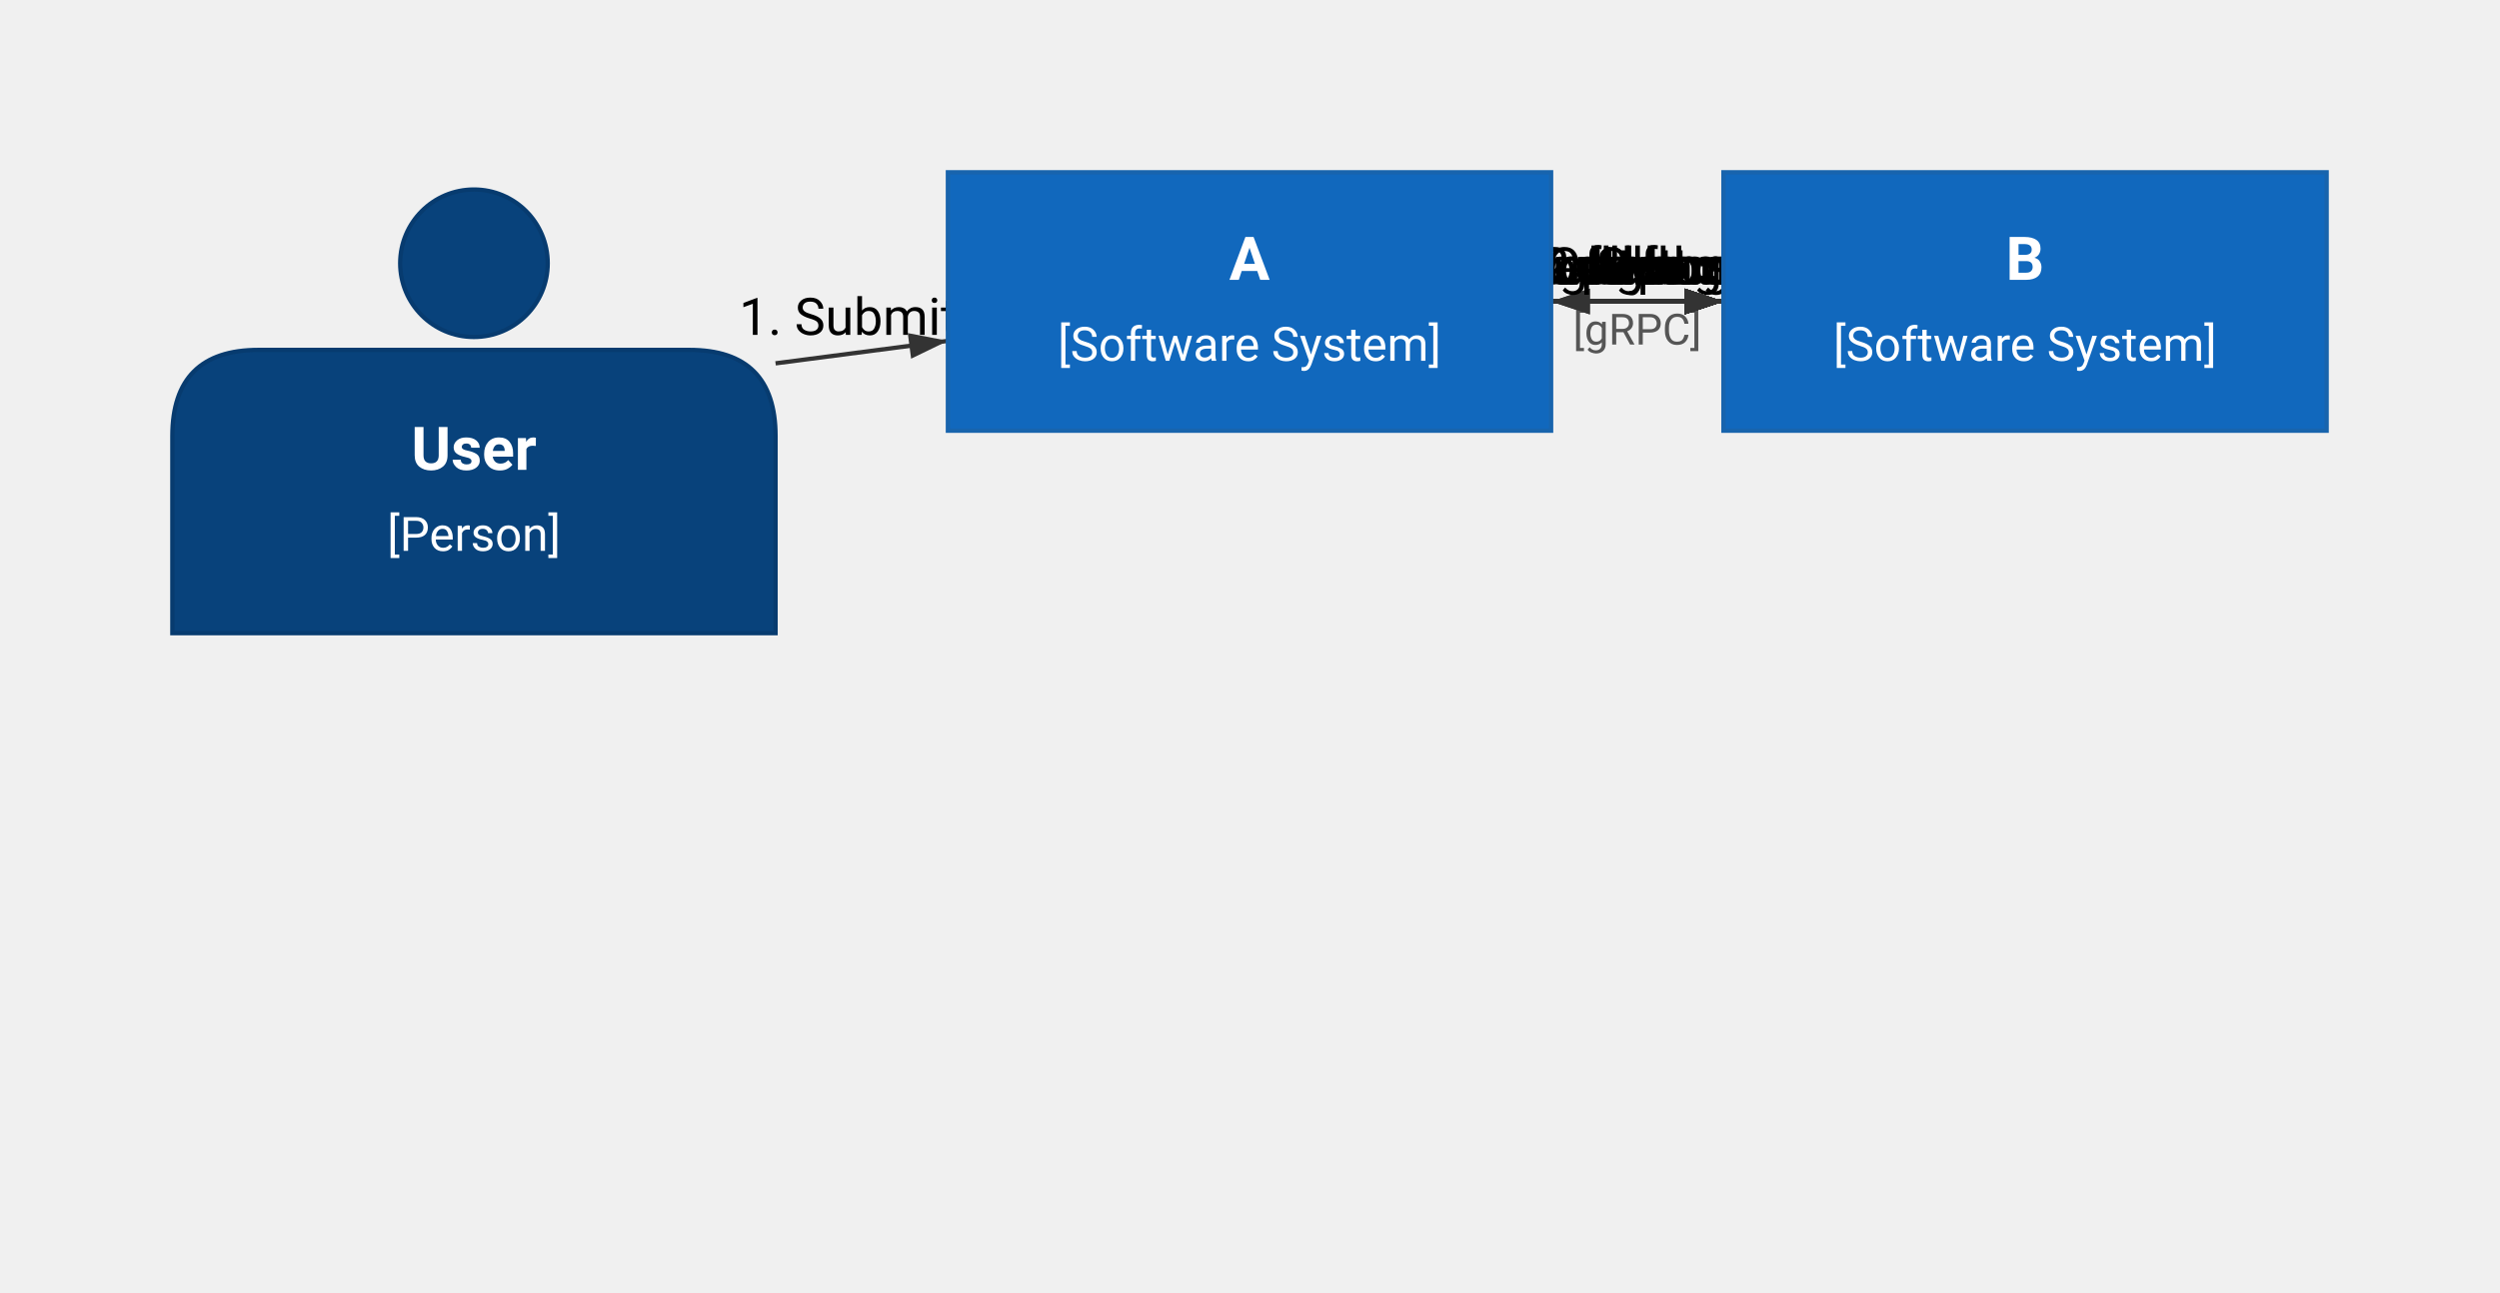
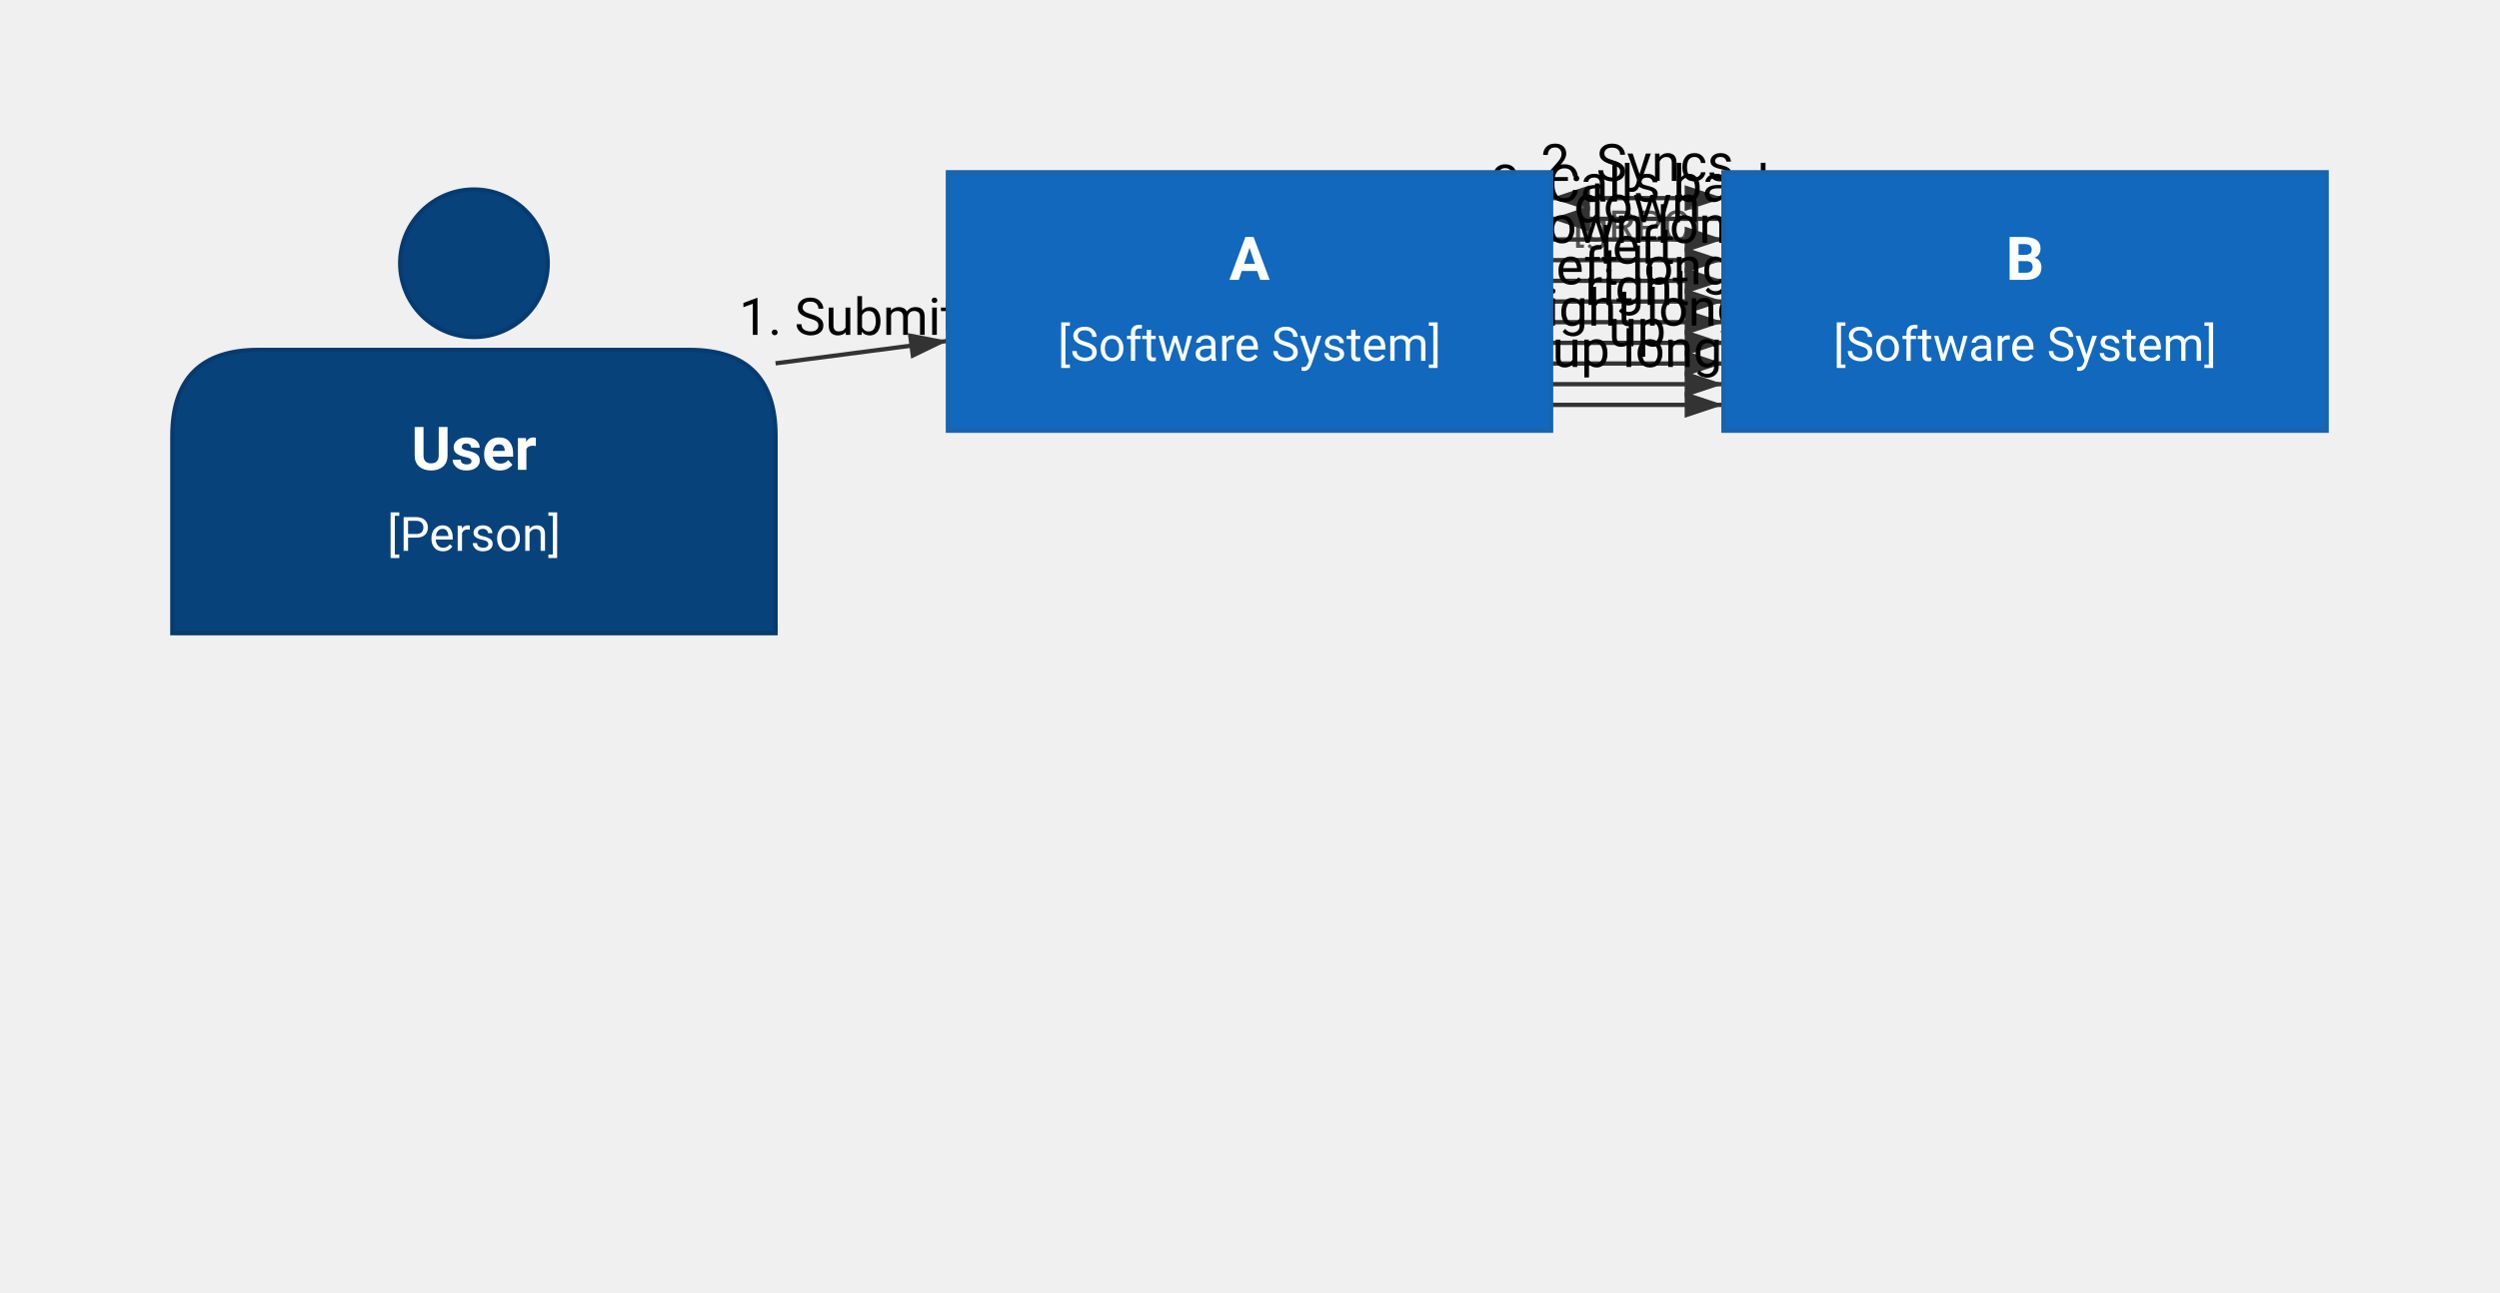
<svg xmlns="http://www.w3.org/2000/svg" width="580" height="300" viewBox="0 0 580 300">
  <defs>
    <marker id="arrowhead" markerWidth="10" markerHeight="10" refX="9" refY="3" orient="auto-start-reverse">
      <path d="M0,0 L0,6 L9,3 z" fill="#333333" />
    </marker>
  </defs>
  <g data-edge-id="e1">
    <line x1="180" y1="84.361" x2="220" y2="79.139" stroke="#333333" marker-end="url(#arrowhead)" />
    <text x="200" y="77.75" text-anchor="middle" font-size="12" font-family="system-ui, -apple-system, &quot;Segoe UI&quot;, Roboto, sans-serif" fill="#000000">1. Submits</text>
  </g>
  <g data-edge-id="e2">
-     <line x1="360" y1="70" x2="400" y2="70" stroke="#333333" marker-start="url(#arrowhead)" marker-end="url(#arrowhead)" />
-     <text x="380" y="66" text-anchor="middle" font-size="12" font-family="system-ui, -apple-system, &quot;Segoe UI&quot;, Roboto, sans-serif" fill="#000000">2. Syncs</text>
-     <text x="380" y="80" text-anchor="middle" font-size="10" font-family="system-ui, -apple-system, &quot;Segoe UI&quot;, Roboto, sans-serif" fill="#555555">[gRPC]</text>
+     <line x1="360" y1="46" x2="400" y2="46" stroke="#333333" marker-start="url(#arrowhead)" marker-end="url(#arrowhead)" />
+     <text x="380" y="42" text-anchor="middle" font-size="12" font-family="system-ui, -apple-system, &quot;Segoe UI&quot;, Roboto, sans-serif" fill="#000000">2. Syncs</text>
+     <text x="380" y="56" text-anchor="middle" font-size="10" font-family="system-ui, -apple-system, &quot;Segoe UI&quot;, Roboto, sans-serif" fill="#555555">[gRPC]</text>
  </g>
  <g data-edge-id="e3">
-     <line x1="400" y1="70" x2="360" y2="70" stroke="#333333" marker-end="url(#arrowhead)" />
-     <text x="380" y="66" text-anchor="middle" font-size="12" font-family="system-ui, -apple-system, &quot;Segoe UI&quot;, Roboto, sans-serif" fill="#000000">3. Calls back</text>
+     <line x1="400" y1="50.8" x2="360" y2="50.8" stroke="#333333" marker-end="url(#arrowhead)" />
+     <text x="380" y="46.8" text-anchor="middle" font-size="12" font-family="system-ui, -apple-system, &quot;Segoe UI&quot;, Roboto, sans-serif" fill="#000000">3. Calls back</text>
  </g>
  <g data-edge-id="e4">
-     <line x1="360" y1="70" x2="400" y2="70" stroke="#333333" marker-end="url(#arrowhead)" />
-     <text x="380" y="66" text-anchor="middle" font-size="12" font-family="system-ui, -apple-system, &quot;Segoe UI&quot;, Roboto, sans-serif" fill="#000000">down</text>
+     <line x1="360" y1="55.6" x2="400" y2="55.6" stroke="#333333" marker-end="url(#arrowhead)" />
+     <text x="380" y="51.6" text-anchor="middle" font-size="12" font-family="system-ui, -apple-system, &quot;Segoe UI&quot;, Roboto, sans-serif" fill="#000000">down</text>
  </g>
  <g data-edge-id="e5">
-     <line x1="360" y1="70" x2="400" y2="70" stroke="#333333" marker-end="url(#arrowhead)" />
-     <text x="380" y="66" text-anchor="middle" font-size="12" font-family="system-ui, -apple-system, &quot;Segoe UI&quot;, Roboto, sans-serif" fill="#000000">down long</text>
+     <line x1="360" y1="60.4" x2="400" y2="60.4" stroke="#333333" marker-end="url(#arrowhead)" />
+     <text x="380" y="56.4" text-anchor="middle" font-size="12" font-family="system-ui, -apple-system, &quot;Segoe UI&quot;, Roboto, sans-serif" fill="#000000">down long</text>
  </g>
  <g data-edge-id="e6">
-     <line x1="360" y1="70" x2="400" y2="70" stroke="#333333" marker-end="url(#arrowhead)" />
-     <text x="380" y="66" text-anchor="middle" font-size="12" font-family="system-ui, -apple-system, &quot;Segoe UI&quot;, Roboto, sans-serif" fill="#000000">left</text>
+     <line x1="360" y1="65.2" x2="400" y2="65.2" stroke="#333333" marker-end="url(#arrowhead)" />
+     <text x="380" y="61.2" text-anchor="middle" font-size="12" font-family="system-ui, -apple-system, &quot;Segoe UI&quot;, Roboto, sans-serif" fill="#000000">left</text>
  </g>
  <g data-edge-id="e7">
    <line x1="360" y1="70" x2="400" y2="70" stroke="#333333" marker-end="url(#arrowhead)" />
    <text x="380" y="66" text-anchor="middle" font-size="12" font-family="system-ui, -apple-system, &quot;Segoe UI&quot;, Roboto, sans-serif" fill="#000000">left long</text>
  </g>
  <g data-edge-id="e8">
-     <line x1="360" y1="70" x2="400" y2="70" stroke="#333333" marker-end="url(#arrowhead)" />
-     <text x="380" y="66" text-anchor="middle" font-size="12" font-family="system-ui, -apple-system, &quot;Segoe UI&quot;, Roboto, sans-serif" fill="#000000">right</text>
+     <line x1="360" y1="74.8" x2="400" y2="74.8" stroke="#333333" marker-end="url(#arrowhead)" />
+     <text x="380" y="70.8" text-anchor="middle" font-size="12" font-family="system-ui, -apple-system, &quot;Segoe UI&quot;, Roboto, sans-serif" fill="#000000">right</text>
  </g>
  <g data-edge-id="e9">
-     <line x1="360" y1="70" x2="400" y2="70" stroke="#333333" marker-end="url(#arrowhead)" />
-     <text x="380" y="66" text-anchor="middle" font-size="12" font-family="system-ui, -apple-system, &quot;Segoe UI&quot;, Roboto, sans-serif" fill="#000000">right long</text>
+     <line x1="360" y1="79.6" x2="400" y2="79.6" stroke="#333333" marker-end="url(#arrowhead)" />
+     <text x="380" y="75.6" text-anchor="middle" font-size="12" font-family="system-ui, -apple-system, &quot;Segoe UI&quot;, Roboto, sans-serif" fill="#000000">right long</text>
  </g>
  <g data-edge-id="e10">
-     <line x1="360" y1="70" x2="400" y2="70" stroke="#333333" marker-end="url(#arrowhead)" />
-     <text x="380" y="66" text-anchor="middle" font-size="12" font-family="system-ui, -apple-system, &quot;Segoe UI&quot;, Roboto, sans-serif" fill="#000000">up</text>
+     <line x1="360" y1="84.4" x2="400" y2="84.4" stroke="#333333" marker-end="url(#arrowhead)" />
+     <text x="380" y="80.4" text-anchor="middle" font-size="12" font-family="system-ui, -apple-system, &quot;Segoe UI&quot;, Roboto, sans-serif" fill="#000000">up</text>
  </g>
  <g data-edge-id="e11">
-     <line x1="360" y1="70" x2="400" y2="70" stroke="#333333" marker-end="url(#arrowhead)" />
-     <text x="380" y="66" text-anchor="middle" font-size="12" font-family="system-ui, -apple-system, &quot;Segoe UI&quot;, Roboto, sans-serif" fill="#000000">up long</text>
+     <line x1="360" y1="89.2" x2="400" y2="89.2" stroke="#333333" marker-end="url(#arrowhead)" />
+     <text x="380" y="85.2" text-anchor="middle" font-size="12" font-family="system-ui, -apple-system, &quot;Segoe UI&quot;, Roboto, sans-serif" fill="#000000">up long</text>
  </g>
  <g data-edge-id="e12">
-     <line x1="360" y1="70" x2="400" y2="70" stroke="#333333" marker-end="url(#arrowhead)" />
+     <line x1="360" y1="94" x2="400" y2="94" stroke="#333333" marker-end="url(#arrowhead)" />
  </g>
  <g data-node-id="u">
    <g>
      <path d="M 40 147 L 40 101.24 Q 40 81.24 60 81.24 L 160 81.24 Q 180 81.24 180 101.24 L 180 147 Z" fill="#08427b" stroke="#073b6f" />
      <circle cx="110" cy="61.12" r="17.12" fill="#08427b" stroke="#073b6f" />
    </g>
    <text x="110" y="105.245" dominant-baseline="middle" text-anchor="middle" font-size="14" font-weight="bold" font-family="system-ui, -apple-system, &quot;Segoe UI&quot;, Roboto, sans-serif" fill="#ffffff">User</text>
    <text x="110" y="124.87" dominant-baseline="middle" text-anchor="middle" font-size="11" font-family="system-ui, -apple-system, &quot;Segoe UI&quot;, Roboto, sans-serif" fill="#ffffff">[Person]</text>
  </g>
  <g data-node-id="a">
    <rect x="220" y="40" width="140" height="60" fill="#1168bd" stroke="#1864ad" />
    <text x="290" y="61.125" dominant-baseline="middle" text-anchor="middle" font-size="14" font-weight="bold" font-family="system-ui, -apple-system, &quot;Segoe UI&quot;, Roboto, sans-serif" fill="#ffffff">A</text>
    <text x="290" y="80.75" dominant-baseline="middle" text-anchor="middle" font-size="11" font-family="system-ui, -apple-system, &quot;Segoe UI&quot;, Roboto, sans-serif" fill="#ffffff">[Software System]</text>
  </g>
  <g data-node-id="b">
    <rect x="400" y="40" width="140" height="60" fill="#1168bd" stroke="#1864ad" />
    <text x="470" y="61.125" dominant-baseline="middle" text-anchor="middle" font-size="14" font-weight="bold" font-family="system-ui, -apple-system, &quot;Segoe UI&quot;, Roboto, sans-serif" fill="#ffffff">B</text>
    <text x="470" y="80.75" dominant-baseline="middle" text-anchor="middle" font-size="11" font-family="system-ui, -apple-system, &quot;Segoe UI&quot;, Roboto, sans-serif" fill="#ffffff">[Software System]</text>
  </g>
</svg>
